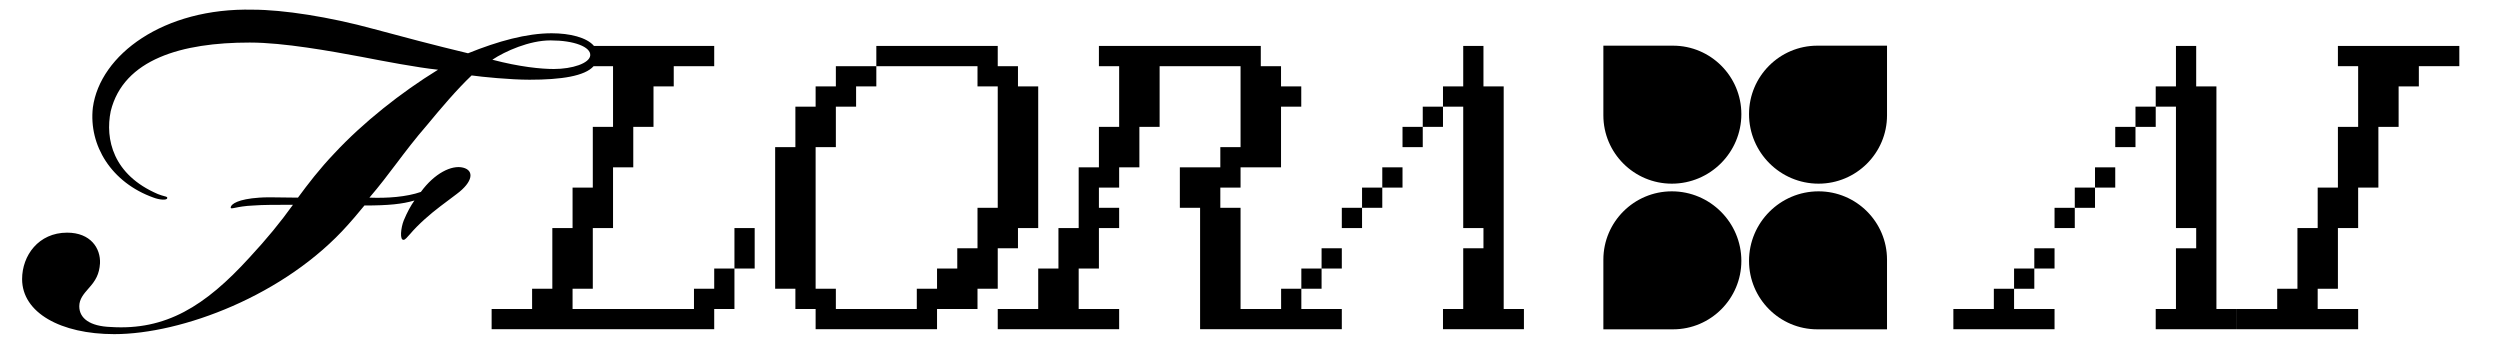
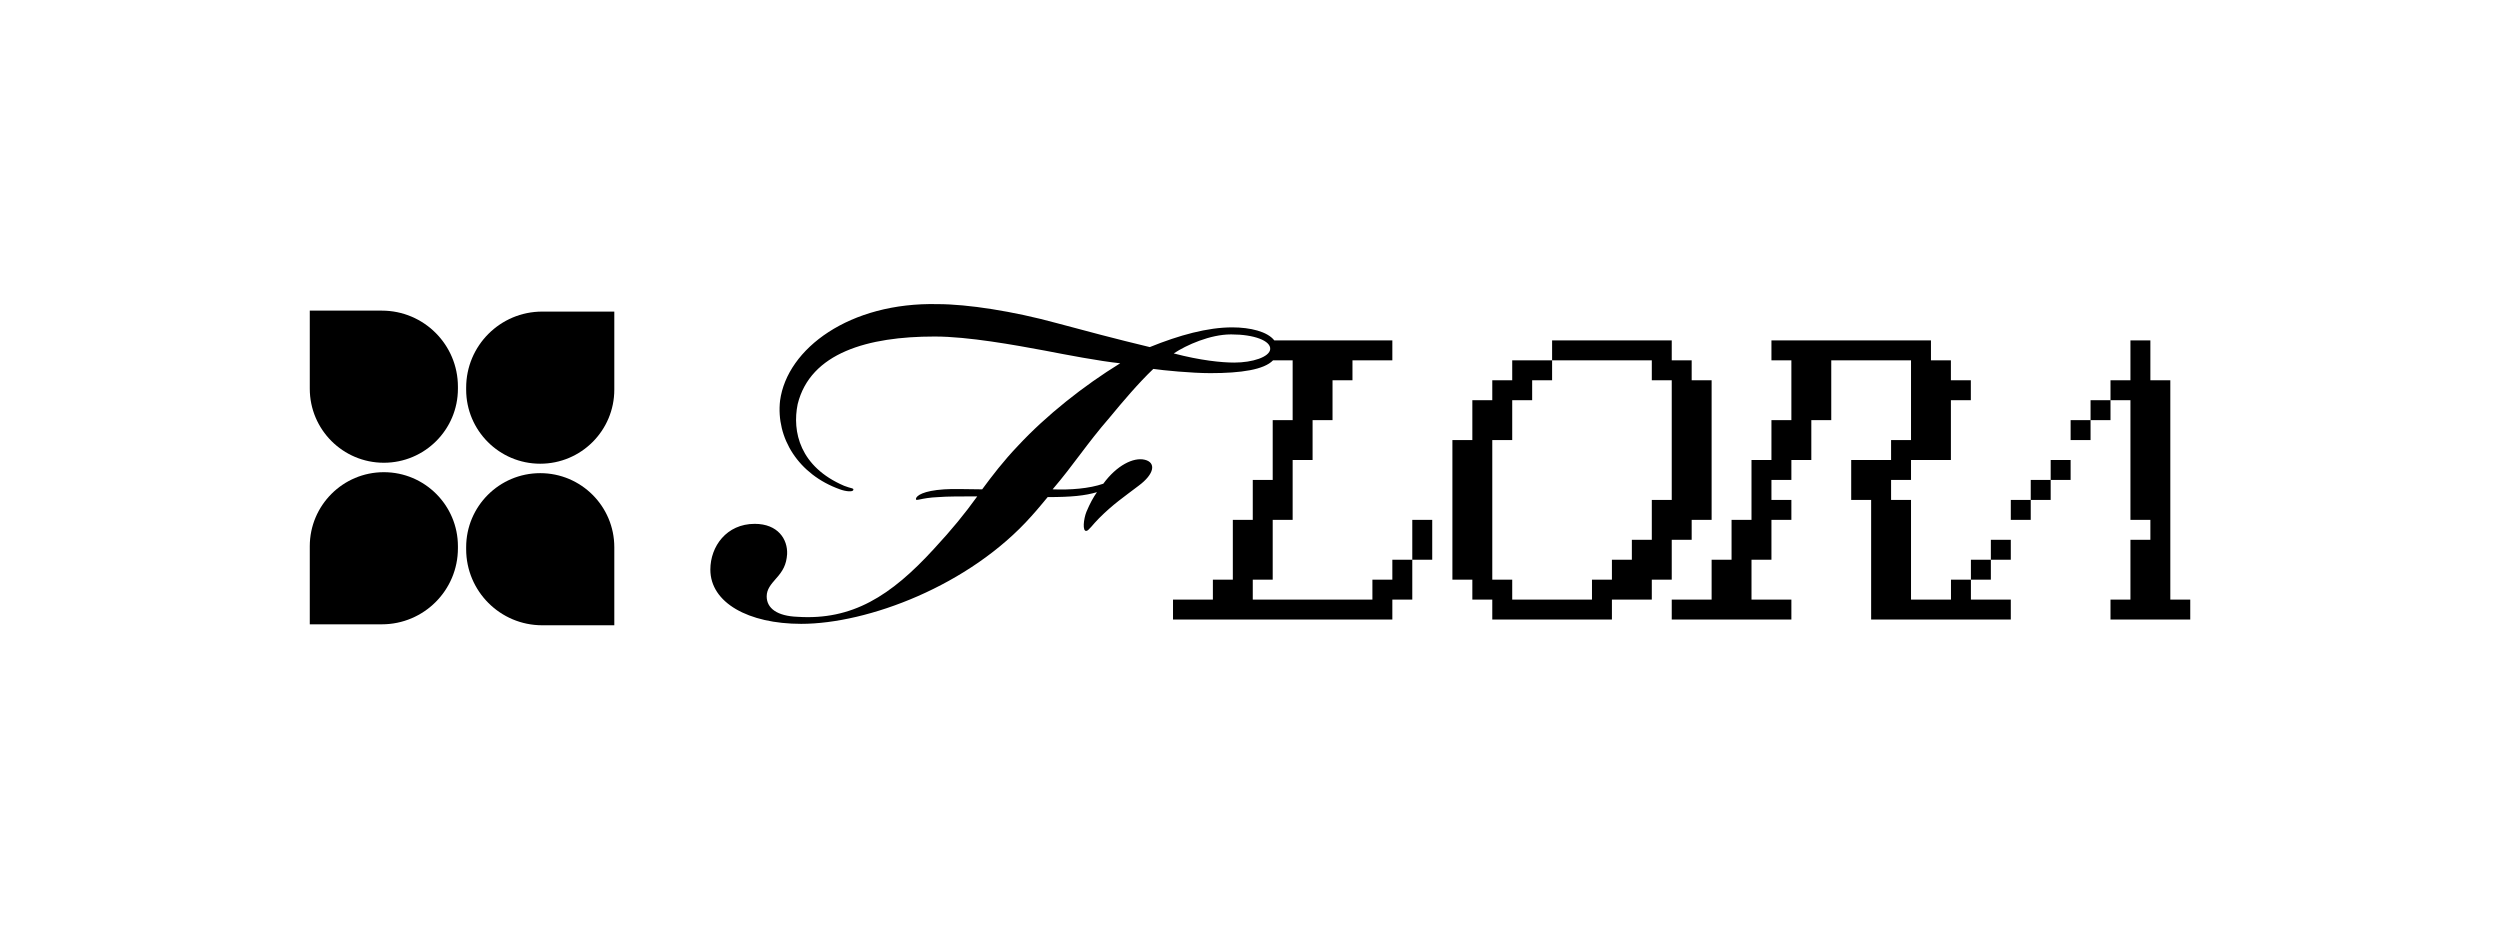
- <svg xmlns="http://www.w3.org/2000/svg" width="1040" height="147" viewBox="0 0 1040 147" fill="none">
-   <g clip-path="url(#clip0_113_4604)">
-     <path d="M905.196 103.288H913.614V94.871H905.196V44.364H896.779V52.782H888.361V61.2H879.943V52.782H888.361V44.364H896.779V35.946H905.196V19.111H913.614V35.946H922.032V128.542H930.45V136.959H896.779V128.542H905.196V103.288ZM871.525 78.035V69.617H879.943V78.035H871.525V86.453H863.108V94.871H854.69V86.453H863.108V78.035H871.525ZM846.272 103.288H854.69V111.706H846.272V120.124H837.854V128.542H854.69V136.959H812.601V128.542H829.437V120.124H837.854V111.706H846.272V103.288ZM972.571 120.124H964.154V128.542H980.989V136.959H930.483V128.542H947.318V120.124H955.736V94.871H964.154V78.035H972.571V52.782H980.989V27.528H972.571V19.111H1023.08V27.528H1006.24V35.946H997.825V52.782H989.407V78.035H980.989V94.871H972.571V120.124Z" fill="#000000" />
-     <path d="M667 19L695.984 19C711.68 19 724.405 31.779 724.405 47.475V47.475C724.405 63.422 711.422 76.405 695.474 76.405V76.405C679.778 76.405 667 63.681 667 47.985V19Z" fill="#000000" />
-     <path d="M784.999 137L756.015 137C740.319 137 727.595 124.221 727.595 108.525V108.525C727.595 92.578 740.577 79.595 756.525 79.595V79.595C772.221 79.595 784.999 92.319 784.999 108.015L784.999 137Z" fill="#000000" />
-     <path d="M667 136.999L667 108.015C667 92.319 679.779 79.595 695.475 79.595V79.595C711.422 79.595 724.405 92.577 724.405 108.525V108.525C724.405 124.221 711.681 136.999 695.985 136.999L667 136.999Z" fill="#000000" />
-     <path d="M785 19L785 47.984C785 63.68 772.221 76.405 756.525 76.405V76.405C740.578 76.405 727.595 63.422 727.595 47.474V47.474C727.595 31.778 740.319 19 756.015 19L785 19Z" fill="#000000" />
-     <path fill-rule="evenodd" clip-rule="evenodd" d="M103.735 17.705H104.032C118.005 17.705 137.626 21.272 150.41 23.651C159.626 25.434 173.599 28.11 182.22 29.002C166.761 38.515 151.004 51.002 139.113 63.785C132.869 70.326 128.113 76.569 123.951 82.217C122.426 82.217 120.566 82.187 118.634 82.155C114.537 82.088 110.119 82.015 107.897 82.217C98.978 82.812 96.302 84.893 96.005 86.082C95.853 86.844 96.325 86.747 97.862 86.431C99.324 86.131 101.75 85.632 105.519 85.487C109.086 85.19 115.329 85.19 121.87 85.19C116.518 92.622 111.167 99.163 103.735 107.19C85.303 127.406 68.951 137.514 46.06 136.027C37.439 135.73 32.979 132.46 32.979 127.406C32.979 124.433 34.763 122.352 36.844 119.973C39.817 116.703 41.303 114.027 41.601 109.568C41.898 103.325 37.736 96.784 27.925 96.784C16.034 96.784 9.196 106.298 9.196 116.108C9.196 130.081 25.25 139 47.547 139C75.492 139 118.6 122.946 144.761 93.514C146.763 91.312 148.361 89.379 149.735 87.717C150.402 86.91 151.016 86.167 151.599 85.487C161.707 85.487 167.355 84.893 172.409 83.406C170.923 85.487 169.436 88.163 167.95 91.731C166.761 94.703 166.166 100.055 167.95 99.757C168.501 99.757 169.393 98.735 170.626 97.323C171.387 96.45 172.279 95.428 173.301 94.406C178.09 89.618 181.914 86.757 186.483 83.341C187.587 82.515 188.734 81.657 189.95 80.731C196.787 75.677 197.382 70.92 192.625 69.731C187.869 68.542 180.733 72.109 175.085 79.839C169.139 81.92 161.112 82.514 153.68 82.217C157.93 77.258 161.371 72.704 164.869 68.073C168.712 62.986 172.626 57.806 177.761 51.893C183.409 45.056 189.95 37.326 196.193 31.38C200.355 31.975 212.247 33.164 220.273 33.164C233.596 33.164 243.301 31.641 246.952 27.528H255.023V52.782H246.605V78.035H238.187V94.871H229.77V120.124H221.352V128.542H204.516V136.959H297.112V128.542H305.529V111.706H313.947V94.871H305.529V111.706H297.112V120.124H288.694V128.542H238.187V120.124H246.605V94.871H255.023V69.617H263.441V52.782H271.858V35.946H280.276V27.528H297.112V19.111H247.09C244.109 15.559 237.034 13.84 229.489 13.84C219.084 13.84 207.192 17.11 194.706 22.164C181.031 18.894 166.463 15.029 155.464 12.056C137.032 7.002 117.707 4.029 105.221 4.029C68.06 3.137 41.601 22.759 38.628 44.758C36.844 60.515 46.358 75.974 63.898 82.217C66.276 83.109 69.249 83.406 69.546 82.514C69.728 81.969 69.353 81.868 68.355 81.6C67.721 81.43 66.835 81.192 65.681 80.731C46.952 72.704 43.682 57.839 46.06 46.245C51.411 24.542 75.79 17.705 103.735 17.705ZM228.895 16.813H229.192C238.705 16.813 245.841 19.488 245.543 23.056C245.246 26.326 238.111 28.704 230.381 28.704C225.03 28.704 216.111 27.813 204.814 24.84C210.165 21.272 220.273 16.813 228.895 16.813ZM389.806 136.959V128.542H406.641V120.124H415.059V103.288H423.477V94.871H431.895V35.946H423.477V27.528H415.059V19.111H364.552V27.528H347.717V35.946H339.299V44.364H330.881V61.2H322.464V120.124H330.881V128.542H339.299V136.959H389.806ZM364.552 27.528V35.946H356.135V44.364H347.717V61.2H339.299V120.124H347.717V128.542H381.388V120.124H389.806V111.706H398.224V103.288H406.641V86.453H415.059V35.946H406.641V27.528H364.552ZM490.819 86.453H499.237V136.959H516.105H532.908H558.194V128.542H541.358V120.124H549.776V111.706H558.194V103.288H549.776V111.706H541.358V120.124H532.941V128.542H532.908H516.105H516.072V86.453H507.655V78.035H516.072V69.617H532.908V44.364H541.326V35.946H532.908V27.528H524.49V19.111H457.148V27.528H465.566V52.782H457.148V69.617H448.73V94.871H440.312V111.706H431.895V128.542H415.059V136.959H465.566V128.542H448.73V111.706H457.148V94.871H465.566V86.453H457.148V78.035H465.566V69.617H473.983V52.782H482.401V27.528H516.072V61.2H507.655V69.617H490.819V86.453ZM617.118 103.288H608.701V128.542H600.283V136.959H633.954V128.542H625.536V35.946H617.118V19.111H608.701V35.946H600.283V44.364H591.865V52.782H583.447V61.2H591.865V52.782H600.283V44.364H608.701V94.871H617.118V103.288ZM575.03 69.617V78.035H566.612V86.453H558.194V94.871H566.612V86.453H575.03V78.035H583.447V69.617H575.03Z" fill="#000000" />
+ <svg xmlns="http://www.w3.org/2000/svg" width="1033" height="384" viewBox="0 0 1033 384" fill="none">
+   <g transform="translate(128 125.6374) scale(2.260692)">
+     <path d="M114.789 0.013C120.195 0.013 128.563 1.3 136.543 3.488C141.305 4.775 147.612 6.449 153.533 7.865C158.939 5.676 164.088 4.261 168.593 4.261C171.926 4.261 175.046 5.037 176.288 6.64H197.867V10.284H190.579V13.928H186.934V21.218H183.289V28.507H179.645V39.441H176V50.374H172.356V54.019H194.223V50.374H197.867V46.729H201.512V39.441H205.157V46.729H201.512V54.019H197.867V57.663H157.778V54.019H165.066V50.374H168.712V39.441H172.356V32.151H176V21.218H179.645V10.284H176.063C174.417 11.991 170.264 12.627 164.602 12.627C161.127 12.627 155.979 12.112 154.177 11.855C151.474 14.429 148.641 17.775 146.196 20.736C141.948 25.627 139.632 29.36 135.771 33.865C138.988 33.994 142.464 33.736 145.038 32.836C147.483 29.489 150.572 27.945 152.632 28.459C154.691 28.974 154.434 31.033 151.474 33.221C148.771 35.281 146.84 36.568 144.266 39.142C143.107 40.3 142.335 41.459 141.949 41.46C141.177 41.588 141.434 39.271 141.949 37.984C142.592 36.44 143.236 35.281 143.879 34.38C141.691 35.024 139.245 35.281 134.869 35.281C134.097 36.182 133.196 37.34 131.908 38.756C120.582 51.499 101.918 58.45 89.819 58.45C80.166 58.45 73.215 54.588 73.215 48.538C73.215 44.291 76.176 40.172 81.324 40.172C85.571 40.172 87.374 43.004 87.245 45.707C87.116 47.637 86.473 48.796 85.186 50.212C84.284 51.242 83.512 52.142 83.512 53.429C83.512 55.618 85.443 57.034 89.175 57.163C99.086 57.806 106.166 53.43 114.146 44.677C117.364 41.202 119.681 38.37 121.998 35.152C119.166 35.152 116.463 35.152 114.918 35.281C111.572 35.409 110.671 36.182 110.8 35.538C110.929 35.023 112.087 34.123 115.948 33.865C117.364 33.736 120.839 33.865 122.899 33.865C124.701 31.42 126.76 28.717 129.463 25.885C134.612 20.35 141.434 14.944 148.127 10.825C144.394 10.439 138.345 9.281 134.354 8.508C128.82 7.479 120.324 5.934 114.274 5.934H114.146C102.047 5.934 91.492 8.894 89.175 18.291C88.145 23.31 89.562 29.746 97.67 33.221C98.957 33.736 99.472 33.608 99.344 33.993C99.215 34.38 97.928 34.251 96.898 33.865C89.304 31.162 85.186 24.468 85.958 17.647C87.245 8.122 98.7 -0.373 114.789 0.013ZM248.934 10.284H252.578V13.928H256.223V39.441H252.578V43.085H248.934V50.374H245.29V54.019H238V57.663H216.133V54.019H212.489V50.374H208.844V24.862H212.489V17.573H216.133V13.928H219.777V10.284H227.067V6.64H248.934V10.284ZM296.313 10.284H299.958V13.928H303.602V17.573H299.958V28.507H292.668V32.151H289.024V35.796H292.668V54.019H299.972V50.374H303.616V46.729H307.261V43.085H310.906V46.729H307.261V50.374H303.616V54.019H310.906V57.663H285.379V35.796H281.735V28.507H289.024V24.862H292.668V10.284H278.09V21.218H274.446V28.507H270.801V32.151H267.157V35.796H270.801V39.441H267.157V46.729H263.512V54.019H270.801V57.663H248.934V54.019H256.223V46.729H259.867V39.441H263.512V28.507H267.157V21.218H270.801V10.284H267.157V6.64H296.313V10.284ZM336.417 13.928H340.062V54.019H343.706V57.663H329.128V54.019H332.773V43.085H336.417V39.441H332.773V17.573H329.128V21.218H325.483V24.862H321.839V21.218H325.483V17.573H329.128V13.928H332.773V6.64H336.417V13.928ZM227.067 13.928H223.422V17.573H219.777V24.862H216.133V50.374H219.777V54.019H234.356V50.374H238V46.729H241.644V43.085H245.29V35.796H248.934V13.928H245.29V10.284H227.067V13.928ZM321.839 32.151H318.194V35.796H314.55V39.441H310.906V35.796H314.55V32.151H318.194V28.507H321.839V32.151ZM168.335 5.548C164.602 5.548 160.226 7.479 157.909 9.023C162.8 10.31 166.662 10.696 168.978 10.696C172.325 10.696 175.414 9.667 175.543 8.251C175.672 6.706 172.582 5.548 168.464 5.548H168.335Z" fill="black" />
+     <path d="M0 44.269C0 36.792 6.061 30.73 13.539 30.73V30.73C21.016 30.73 27.077 36.792 27.077 44.269V44.633C27.077 52.311 20.853 58.535 13.175 58.535H0V44.269Z" fill="black" />
+     <path d="M55.66 58.71H42.485C34.807 58.71 28.583 52.486 28.583 44.808V44.444C28.583 36.967 34.644 30.906 42.121 30.906V30.906C49.599 30.906 55.66 36.967 55.66 44.444V58.71Z" fill="black" />
+     <path d="M55.66 15.642C55.66 23.119 49.599 29.181 42.121 29.181V29.181C34.644 29.181 28.583 23.119 28.583 15.642V15.278C28.583 7.6 34.807 1.376 42.485 1.376H55.66V15.642Z" fill="black" />
+     <path d="M0 1.201L13.175 1.201C20.853 1.201 27.077 7.425 27.077 15.103V15.467C27.077 22.944 21.016 29.005 13.539 29.005V29.005C6.061 29.005 0 22.944 0 15.467L0 1.201Z" fill="black" />
  </g>
-   <defs>
-     <clipPath id="clip0_113_4604">
-       <rect width="1039.41" height="146.396" fill="#000000" />
-     </clipPath>
-   </defs>
</svg>
